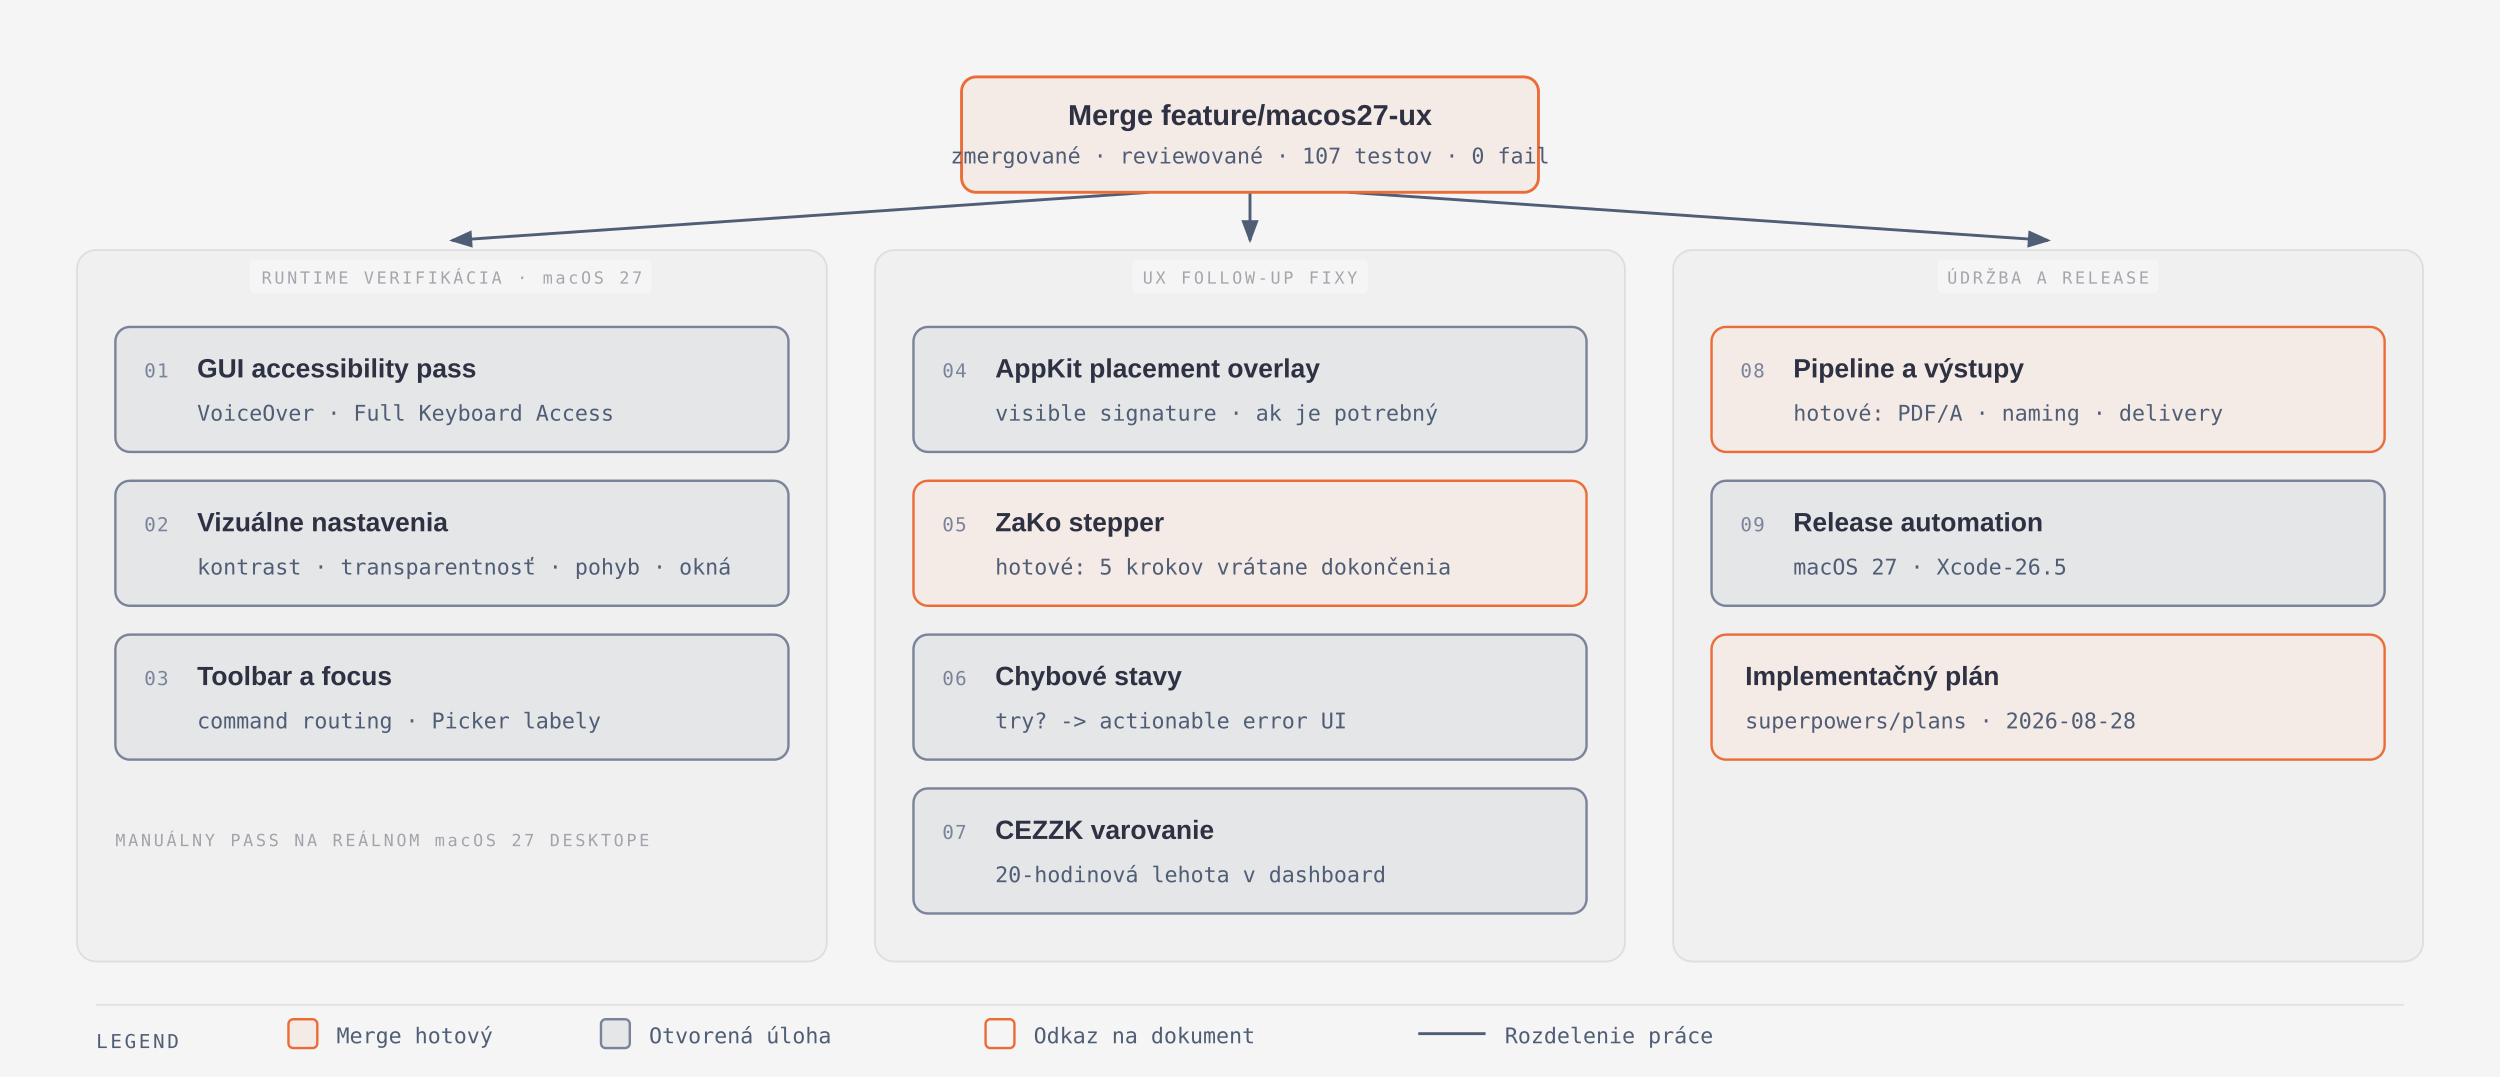
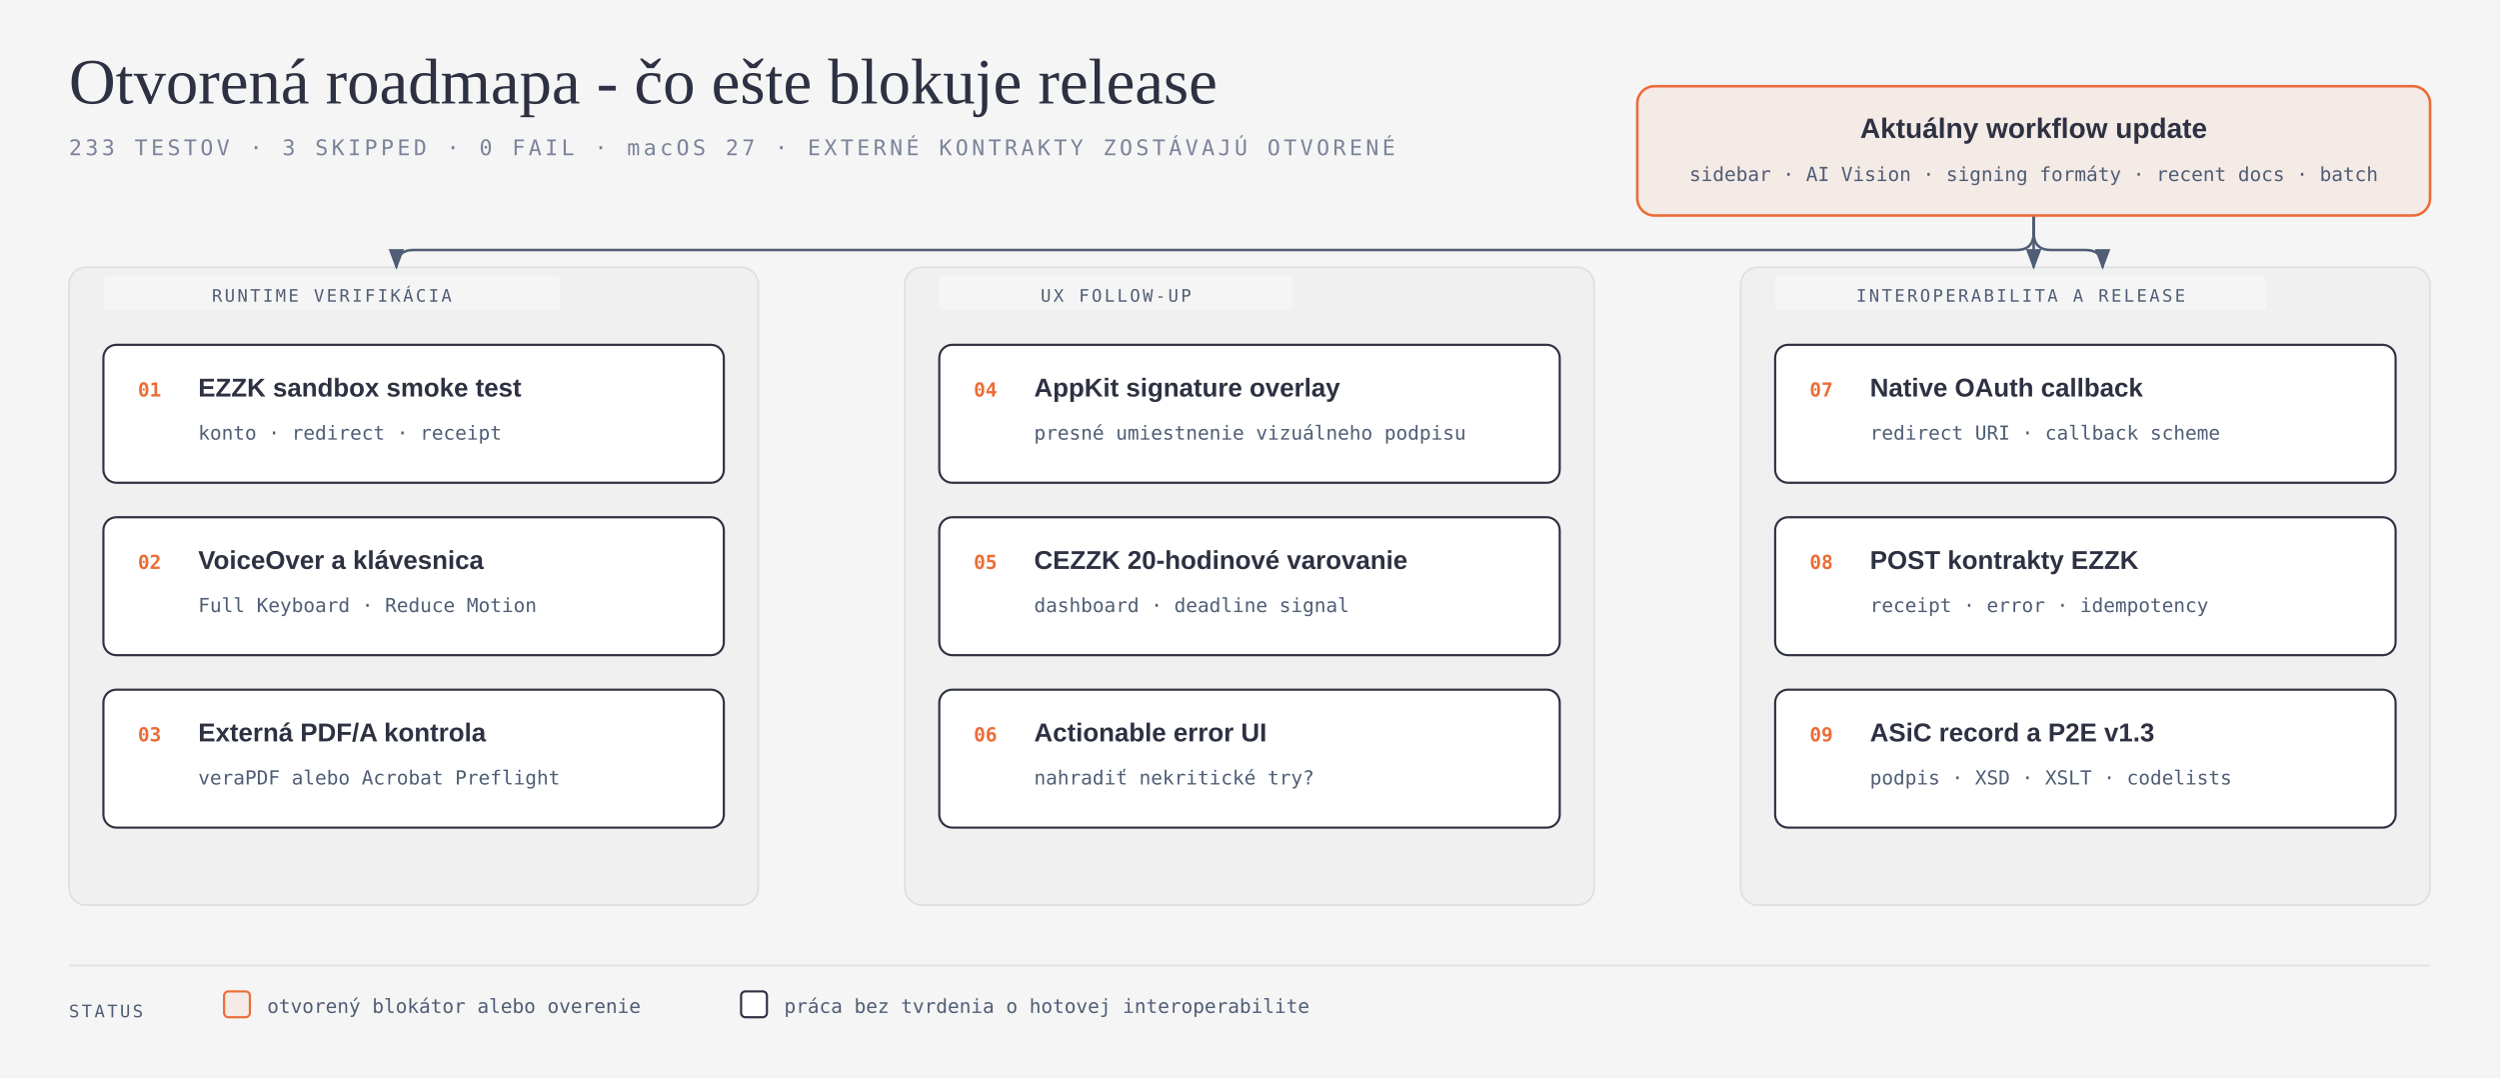
- <svg xmlns="http://www.w3.org/2000/svg" width="1040" height="448" viewBox="0 0 1040 448" role="img" aria-labelledby="roadmap-title roadmap-desc">
-   <rect width="1040" height="448" fill="#f5f5f5" />
-   <rect x="32" y="104" width="312" height="296" rx="8" fill="rgba(45,49,66,0.02)" stroke="rgba(45,49,66,0.10)" stroke-width="0.8" />
-   <rect x="104" y="108" width="167" height="14" rx="2" fill="#f5f5f5" />
-   <text x="188" y="118" fill="rgba(45,49,66,0.40)" font-size="7" font-family="ui-monospace, 'SF Mono', Menlo, monospace" text-anchor="middle" letter-spacing="1.1">RUNTIME VERIFIKÁCIA · macOS 27</text>
-   <rect x="364" y="104" width="312" height="296" rx="8" fill="rgba(45,49,66,0.02)" stroke="rgba(45,49,66,0.10)" stroke-width="0.8" />
-   <rect x="471" y="108" width="98" height="14" rx="2" fill="#f5f5f5" />
-   <text x="520" y="118" fill="rgba(45,49,66,0.40)" font-size="7" font-family="ui-monospace, 'SF Mono', Menlo, monospace" text-anchor="middle" letter-spacing="1.1">UX FOLLOW-UP FIXY</text>
-   <rect x="696" y="104" width="312" height="296" rx="8" fill="rgba(45,49,66,0.02)" stroke="rgba(45,49,66,0.10)" stroke-width="0.8" />
-   <rect x="806" y="108" width="92" height="14" rx="2" fill="#f5f5f5" />
-   <text x="852" y="118" fill="rgba(45,49,66,0.40)" font-size="7" font-family="ui-monospace, 'SF Mono', Menlo, monospace" text-anchor="middle" letter-spacing="1.1">ÚDRŽBA A RELEASE</text>
-   <line x1="478" y1="80" x2="188" y2="100" stroke="#4f5d75" stroke-width="1.2" marker-end="url(#rm-arrow)" />
-   <line x1="520" y1="80" x2="520" y2="100" stroke="#4f5d75" stroke-width="1.2" marker-end="url(#rm-arrow)" />
-   <line x1="561" y1="80" x2="852" y2="100" stroke="#4f5d75" stroke-width="1.2" marker-end="url(#rm-arrow)" />
-   <rect x="400" y="32" width="240" height="48" rx="6" fill="#f5f5f5" />
-   <rect x="400" y="32" width="240" height="48" rx="6" fill="rgba(235,108,54,0.08)" stroke="#eb6c36" stroke-width="1.2" />
-   <text x="520" y="52" fill="#2d3142" font-size="12" font-weight="600" font-family="-apple-system, 'Helvetica Neue', Arial, sans-serif" text-anchor="middle">Merge feature/macos27-ux</text>
-   <text x="520" y="68" fill="#4f5d75" font-size="9" font-family="ui-monospace, 'SF Mono', Menlo, monospace" text-anchor="middle">zmergované · reviewované · 107 testov · 0 fail</text>
-   <rect x="48" y="136" width="280" height="52" rx="6" fill="#f5f5f5" />
-   <rect x="48" y="136" width="280" height="52" rx="6" fill="rgba(79,93,117,0.10)" stroke="#7a8399" stroke-width="1" />
-   <text x="60" y="157" fill="#7a8399" font-size="8" font-family="ui-monospace, 'SF Mono', Menlo, monospace" letter-spacing="0.5">01</text>
-   <text x="82" y="157" fill="#2d3142" font-size="11" font-weight="600" font-family="-apple-system, 'Helvetica Neue', Arial, sans-serif">GUI accessibility pass</text>
-   <text x="82" y="175" fill="#4f5d75" font-size="9" font-family="ui-monospace, 'SF Mono', Menlo, monospace">VoiceOver · Full Keyboard Access</text>
-   <rect x="48" y="200" width="280" height="52" rx="6" fill="#f5f5f5" />
-   <rect x="48" y="200" width="280" height="52" rx="6" fill="rgba(79,93,117,0.10)" stroke="#7a8399" stroke-width="1" />
-   <text x="60" y="221" fill="#7a8399" font-size="8" font-family="ui-monospace, 'SF Mono', Menlo, monospace" letter-spacing="0.5">02</text>
-   <text x="82" y="221" fill="#2d3142" font-size="11" font-weight="600" font-family="-apple-system, 'Helvetica Neue', Arial, sans-serif">Vizuálne nastavenia</text>
-   <text x="82" y="239" fill="#4f5d75" font-size="9" font-family="ui-monospace, 'SF Mono', Menlo, monospace">kontrast · transparentnosť · pohyb · okná</text>
-   <rect x="48" y="264" width="280" height="52" rx="6" fill="#f5f5f5" />
-   <rect x="48" y="264" width="280" height="52" rx="6" fill="rgba(79,93,117,0.10)" stroke="#7a8399" stroke-width="1" />
-   <text x="60" y="285" fill="#7a8399" font-size="8" font-family="ui-monospace, 'SF Mono', Menlo, monospace" letter-spacing="0.5">03</text>
-   <text x="82" y="285" fill="#2d3142" font-size="11" font-weight="600" font-family="-apple-system, 'Helvetica Neue', Arial, sans-serif">Toolbar a focus</text>
-   <text x="82" y="303" fill="#4f5d75" font-size="9" font-family="ui-monospace, 'SF Mono', Menlo, monospace">command routing · Picker labely</text>
-   <rect x="380" y="136" width="280" height="52" rx="6" fill="#f5f5f5" />
-   <rect x="380" y="136" width="280" height="52" rx="6" fill="rgba(79,93,117,0.10)" stroke="#7a8399" stroke-width="1" />
-   <text x="392" y="157" fill="#7a8399" font-size="8" font-family="ui-monospace, 'SF Mono', Menlo, monospace" letter-spacing="0.5">04</text>
-   <text x="414" y="157" fill="#2d3142" font-size="11" font-weight="600" font-family="-apple-system, 'Helvetica Neue', Arial, sans-serif">AppKit placement overlay</text>
-   <text x="414" y="175" fill="#4f5d75" font-size="9" font-family="ui-monospace, 'SF Mono', Menlo, monospace">visible signature · ak je potrebný</text>
-   <rect x="380" y="200" width="280" height="52" rx="6" fill="#f5f5f5" />
-   <rect x="380" y="200" width="280" height="52" rx="6" fill="rgba(235,108,54,0.08)" stroke="#eb6c36" stroke-width="1" />
-   <text x="392" y="221" fill="#7a8399" font-size="8" font-family="ui-monospace, 'SF Mono', Menlo, monospace" letter-spacing="0.5">05</text>
-   <text x="414" y="221" fill="#2d3142" font-size="11" font-weight="600" font-family="-apple-system, 'Helvetica Neue', Arial, sans-serif">ZaKo stepper</text>
-   <text x="414" y="239" fill="#4f5d75" font-size="9" font-family="ui-monospace, 'SF Mono', Menlo, monospace">hotové: 5 krokov vrátane dokončenia</text>
-   <rect x="380" y="264" width="280" height="52" rx="6" fill="#f5f5f5" />
-   <rect x="380" y="264" width="280" height="52" rx="6" fill="rgba(79,93,117,0.10)" stroke="#7a8399" stroke-width="1" />
-   <text x="392" y="285" fill="#7a8399" font-size="8" font-family="ui-monospace, 'SF Mono', Menlo, monospace" letter-spacing="0.5">06</text>
-   <text x="414" y="285" fill="#2d3142" font-size="11" font-weight="600" font-family="-apple-system, 'Helvetica Neue', Arial, sans-serif">Chybové stavy</text>
-   <text x="414" y="303" fill="#4f5d75" font-size="9" font-family="ui-monospace, 'SF Mono', Menlo, monospace">try? -&gt; actionable error UI</text>
-   <rect x="380" y="328" width="280" height="52" rx="6" fill="#f5f5f5" />
-   <rect x="380" y="328" width="280" height="52" rx="6" fill="rgba(79,93,117,0.10)" stroke="#7a8399" stroke-width="1" />
-   <text x="392" y="349" fill="#7a8399" font-size="8" font-family="ui-monospace, 'SF Mono', Menlo, monospace" letter-spacing="0.5">07</text>
-   <text x="414" y="349" fill="#2d3142" font-size="11" font-weight="600" font-family="-apple-system, 'Helvetica Neue', Arial, sans-serif">CEZZK varovanie</text>
-   <text x="414" y="367" fill="#4f5d75" font-size="9" font-family="ui-monospace, 'SF Mono', Menlo, monospace">20-hodinová lehota v dashboard</text>
-   <rect x="712" y="136" width="280" height="52" rx="6" fill="#f5f5f5" />
-   <rect x="712" y="136" width="280" height="52" rx="6" fill="rgba(235,108,54,0.08)" stroke="#eb6c36" stroke-width="1" />
-   <text x="724" y="157" fill="#7a8399" font-size="8" font-family="ui-monospace, 'SF Mono', Menlo, monospace" letter-spacing="0.5">08</text>
-   <text x="746" y="157" fill="#2d3142" font-size="11" font-weight="600" font-family="-apple-system, 'Helvetica Neue', Arial, sans-serif">Pipeline a výstupy</text>
-   <text x="746" y="175" fill="#4f5d75" font-size="9" font-family="ui-monospace, 'SF Mono', Menlo, monospace">hotové: PDF/A · naming · delivery</text>
-   <rect x="712" y="200" width="280" height="52" rx="6" fill="#f5f5f5" />
-   <rect x="712" y="200" width="280" height="52" rx="6" fill="rgba(79,93,117,0.10)" stroke="#7a8399" stroke-width="1" />
-   <text x="724" y="221" fill="#7a8399" font-size="8" font-family="ui-monospace, 'SF Mono', Menlo, monospace" letter-spacing="0.5">09</text>
-   <text x="746" y="221" fill="#2d3142" font-size="11" font-weight="600" font-family="-apple-system, 'Helvetica Neue', Arial, sans-serif">Release automation</text>
-   <text x="746" y="239" fill="#4f5d75" font-size="9" font-family="ui-monospace, 'SF Mono', Menlo, monospace">macOS 27 · Xcode-26.5</text>
-   <rect x="712" y="264" width="280" height="52" rx="6" fill="#f5f5f5" />
-   <rect x="712" y="264" width="280" height="52" rx="6" fill="rgba(235,108,54,0.08)" stroke="#eb6c36" stroke-width="1" />
-   <text x="726" y="285" fill="#2d3142" font-size="11" font-weight="600" font-family="-apple-system, 'Helvetica Neue', Arial, sans-serif">Implementačný plán</text>
-   <text x="726" y="303" fill="#4f5d75" font-size="9" font-family="ui-monospace, 'SF Mono', Menlo, monospace">superpowers/plans · 2026-08-28</text>
-   <text x="48" y="352" fill="rgba(45,49,66,0.40)" font-size="7" font-family="ui-monospace, 'SF Mono', Menlo, monospace" letter-spacing="1.1">MANUÁLNY PASS NA REÁLNOM macOS 27 DESKTOPE</text>
-   <line x1="40" y1="418" x2="1000" y2="418" stroke="rgba(45,49,66,0.10)" stroke-width="0.8" />
-   <text x="40" y="436" fill="#4f5d75" font-size="8" font-family="ui-monospace, 'SF Mono', Menlo, monospace" letter-spacing="1.1">LEGEND</text>
-   <rect x="120" y="424" width="12" height="12" rx="2" fill="rgba(235,108,54,0.08)" stroke="#eb6c36" stroke-width="1" />
-   <text x="140" y="434" fill="#4f5d75" font-size="9" font-family="ui-monospace, 'SF Mono', Menlo, monospace">Merge hotový</text>
-   <rect x="250" y="424" width="12" height="12" rx="2" fill="rgba(79,93,117,0.10)" stroke="#7a8399" stroke-width="1" />
-   <text x="270" y="434" fill="#4f5d75" font-size="9" font-family="ui-monospace, 'SF Mono', Menlo, monospace">Otvorená úloha</text>
-   <rect x="410" y="424" width="12" height="12" rx="2" fill="#f5f5f5" stroke="#eb6c36" stroke-width="1" />
-   <text x="430" y="434" fill="#4f5d75" font-size="9" font-family="ui-monospace, 'SF Mono', Menlo, monospace">Odkaz na dokument</text>
-   <line x1="590" y1="430" x2="618" y2="430" stroke="#4f5d75" stroke-width="1.2" />
-   <text x="626" y="434" fill="#4f5d75" font-size="9" font-family="ui-monospace, 'SF Mono', Menlo, monospace">Rozdelenie práce</text>
+ <svg xmlns="http://www.w3.org/2000/svg" width="1160" height="500" viewBox="0 0 1160 500" role="img" aria-labelledby="roadmap-open-work-title roadmap-open-work-desc">
  <defs>
-     <marker id="rm-arrow" markerWidth="8" markerHeight="6" refX="7" refY="3" orient="auto">
+     <marker id="roadmap-open-work-arrow" markerWidth="8" markerHeight="6" refX="7" refY="3" orient="auto">
      <polygon points="0 0, 8 3, 0 6" fill="#4f5d75" />
    </marker>
+     <marker id="roadmap-open-work-arrow-accent" markerWidth="8" markerHeight="6" refX="7" refY="3" orient="auto">
+       <polygon points="0 0, 8 3, 0 6" fill="#eb6c36" />
+     </marker>
  </defs>
+   <rect width="1160" height="500" fill="#f5f5f5" />
+   <text x="32" y="48" font-family="Georgia, 'Times New Roman', serif" font-size="30" fill="#2d3142">Otvorená roadmapa - čo ešte blokuje release</text>
+   <text x="32" y="72" font-family="ui-monospace, 'SF Mono', Menlo, monospace" font-size="10" letter-spacing="1.6" fill="#7a8399">233 TESTOV · 3 SKIPPED · 0 FAIL · macOS 27 · EXTERNÉ KONTRAKTY ZOSTÁVAJÚ OTVORENÉ</text>
+   <path d="M944,100 V108 Q944,116 936,116 H192 Q184,116 184,124" fill="none" stroke="#4f5d75" stroke-width="1.2" marker-end="url(#roadmap-open-work-arrow)" />
+   <path d="M944,100 V124" fill="none" stroke="#4f5d75" stroke-width="1.2" marker-end="url(#roadmap-open-work-arrow)" />
+   <path d="M944,100 V108 Q944,116 952,116 H968 Q976,116 976,124" fill="none" stroke="#4f5d75" stroke-width="1.2" marker-end="url(#roadmap-open-work-arrow)" />
+   <rect x="760" y="40" width="368" height="60" rx="8" fill="rgba(235,108,54,0.08)" stroke="#eb6c36" stroke-width="1.2" />
+   <text x="944" y="64" text-anchor="middle" font-family="-apple-system, 'Helvetica Neue', Arial, sans-serif" font-size="13" font-weight="600" fill="#2d3142">Aktuálny workflow update</text>
+   <text x="944" y="84" text-anchor="middle" font-family="ui-monospace, 'SF Mono', Menlo, monospace" font-size="9" fill="#4f5d75">sidebar · AI Vision · signing formáty · recent docs · batch</text>
+   <rect x="32" y="124" width="320" height="296" rx="8" fill="rgba(45,49,66,0.02)" stroke="rgba(45,49,66,0.10)" stroke-width="0.8" />
+   <rect x="420" y="124" width="320" height="296" rx="8" fill="rgba(45,49,66,0.02)" stroke="rgba(45,49,66,0.10)" stroke-width="0.8" />
+   <rect x="808" y="124" width="320" height="296" rx="8" fill="rgba(45,49,66,0.02)" stroke="rgba(45,49,66,0.10)" stroke-width="0.8" />
+   <rect x="48" y="128" width="212" height="16" rx="2" fill="#f5f5f5" />
+   <text x="154" y="140" text-anchor="middle" fill="#4f5d75" font-size="8" font-family="ui-monospace, 'SF Mono', Menlo, monospace" letter-spacing="1.1">RUNTIME VERIFIKÁCIA</text>
+   <rect x="436" y="128" width="164" height="16" rx="2" fill="#f5f5f5" />
+   <text x="518" y="140" text-anchor="middle" fill="#4f5d75" font-size="8" font-family="ui-monospace, 'SF Mono', Menlo, monospace" letter-spacing="1.1">UX FOLLOW-UP</text>
+   <rect x="824" y="128" width="228" height="16" rx="2" fill="#f5f5f5" />
+   <text x="938" y="140" text-anchor="middle" fill="#4f5d75" font-size="8" font-family="ui-monospace, 'SF Mono', Menlo, monospace" letter-spacing="1.1">INTEROPERABILITA A RELEASE</text>
+   <g font-family="-apple-system, 'Helvetica Neue', Arial, sans-serif">
+     <rect x="48" y="160" width="288" height="64" rx="6" fill="#ffffff" stroke="#2d3142" stroke-width="1" />
+     <text x="64" y="184" fill="#eb6c36" font-size="9" font-family="ui-monospace, 'SF Mono', Menlo, monospace" font-weight="600">01</text>
+     <text x="92" y="184" fill="#2d3142" font-size="12" font-weight="600">EZZK sandbox smoke test</text>
+     <text x="92" y="204" fill="#4f5d75" font-size="9" font-family="ui-monospace, 'SF Mono', Menlo, monospace">konto · redirect · receipt</text>
+     <rect x="48" y="240" width="288" height="64" rx="6" fill="#ffffff" stroke="#2d3142" stroke-width="1" />
+     <text x="64" y="264" fill="#eb6c36" font-size="9" font-family="ui-monospace, 'SF Mono', Menlo, monospace" font-weight="600">02</text>
+     <text x="92" y="264" fill="#2d3142" font-size="12" font-weight="600">VoiceOver a klávesnica</text>
+     <text x="92" y="284" fill="#4f5d75" font-size="9" font-family="ui-monospace, 'SF Mono', Menlo, monospace">Full Keyboard · Reduce Motion</text>
+     <rect x="48" y="320" width="288" height="64" rx="6" fill="#ffffff" stroke="#2d3142" stroke-width="1" />
+     <text x="64" y="344" fill="#eb6c36" font-size="9" font-family="ui-monospace, 'SF Mono', Menlo, monospace" font-weight="600">03</text>
+     <text x="92" y="344" fill="#2d3142" font-size="12" font-weight="600">Externá PDF/A kontrola</text>
+     <text x="92" y="364" fill="#4f5d75" font-size="9" font-family="ui-monospace, 'SF Mono', Menlo, monospace">veraPDF alebo Acrobat Preflight</text>
+     <rect x="436" y="160" width="288" height="64" rx="6" fill="#ffffff" stroke="#2d3142" stroke-width="1" />
+     <text x="452" y="184" fill="#eb6c36" font-size="9" font-family="ui-monospace, 'SF Mono', Menlo, monospace" font-weight="600">04</text>
+     <text x="480" y="184" fill="#2d3142" font-size="12" font-weight="600">AppKit signature overlay</text>
+     <text x="480" y="204" fill="#4f5d75" font-size="9" font-family="ui-monospace, 'SF Mono', Menlo, monospace">presné umiestnenie vizuálneho podpisu</text>
+     <rect x="436" y="240" width="288" height="64" rx="6" fill="#ffffff" stroke="#2d3142" stroke-width="1" />
+     <text x="452" y="264" fill="#eb6c36" font-size="9" font-family="ui-monospace, 'SF Mono', Menlo, monospace" font-weight="600">05</text>
+     <text x="480" y="264" fill="#2d3142" font-size="12" font-weight="600">CEZZK 20-hodinové varovanie</text>
+     <text x="480" y="284" fill="#4f5d75" font-size="9" font-family="ui-monospace, 'SF Mono', Menlo, monospace">dashboard · deadline signal</text>
+     <rect x="436" y="320" width="288" height="64" rx="6" fill="#ffffff" stroke="#2d3142" stroke-width="1" />
+     <text x="452" y="344" fill="#eb6c36" font-size="9" font-family="ui-monospace, 'SF Mono', Menlo, monospace" font-weight="600">06</text>
+     <text x="480" y="344" fill="#2d3142" font-size="12" font-weight="600">Actionable error UI</text>
+     <text x="480" y="364" fill="#4f5d75" font-size="9" font-family="ui-monospace, 'SF Mono', Menlo, monospace">nahradiť nekritické try?</text>
+     <rect x="824" y="160" width="288" height="64" rx="6" fill="#ffffff" stroke="#2d3142" stroke-width="1" />
+     <text x="840" y="184" fill="#eb6c36" font-size="9" font-family="ui-monospace, 'SF Mono', Menlo, monospace" font-weight="600">07</text>
+     <text x="868" y="184" fill="#2d3142" font-size="12" font-weight="600">Native OAuth callback</text>
+     <text x="868" y="204" fill="#4f5d75" font-size="9" font-family="ui-monospace, 'SF Mono', Menlo, monospace">redirect URI · callback scheme</text>
+     <rect x="824" y="240" width="288" height="64" rx="6" fill="#ffffff" stroke="#2d3142" stroke-width="1" />
+     <text x="840" y="264" fill="#eb6c36" font-size="9" font-family="ui-monospace, 'SF Mono', Menlo, monospace" font-weight="600">08</text>
+     <text x="868" y="264" fill="#2d3142" font-size="12" font-weight="600">POST kontrakty EZZK</text>
+     <text x="868" y="284" fill="#4f5d75" font-size="9" font-family="ui-monospace, 'SF Mono', Menlo, monospace">receipt · error · idempotency</text>
+     <rect x="824" y="320" width="288" height="64" rx="6" fill="#ffffff" stroke="#2d3142" stroke-width="1" />
+     <text x="840" y="344" fill="#eb6c36" font-size="9" font-family="ui-monospace, 'SF Mono', Menlo, monospace" font-weight="600">09</text>
+     <text x="868" y="344" fill="#2d3142" font-size="12" font-weight="600">ASiC record a P2E v1.3</text>
+     <text x="868" y="364" fill="#4f5d75" font-size="9" font-family="ui-monospace, 'SF Mono', Menlo, monospace">podpis · XSD · XSLT · codelists</text>
+   </g>
+   <line x1="32" y1="448" x2="1128" y2="448" stroke="rgba(45,49,66,0.10)" stroke-width="0.8" />
+   <text x="32" y="472" fill="#4f5d75" font-size="8" font-family="ui-monospace, 'SF Mono', Menlo, monospace" letter-spacing="1.1">STATUS</text>
+   <rect x="104" y="460" width="12" height="12" rx="2" fill="rgba(235,108,54,0.08)" stroke="#eb6c36" stroke-width="1" />
+   <text x="124" y="470" fill="#4f5d75" font-size="9" font-family="ui-monospace, 'SF Mono', Menlo, monospace">otvorený blokátor alebo overenie</text>
+   <rect x="344" y="460" width="12" height="12" rx="2" fill="#ffffff" stroke="#2d3142" stroke-width="1" />
+   <text x="364" y="470" fill="#4f5d75" font-size="9" font-family="ui-monospace, 'SF Mono', Menlo, monospace">práca bez tvrdenia o hotovej interoperabilite</text>
</svg>
